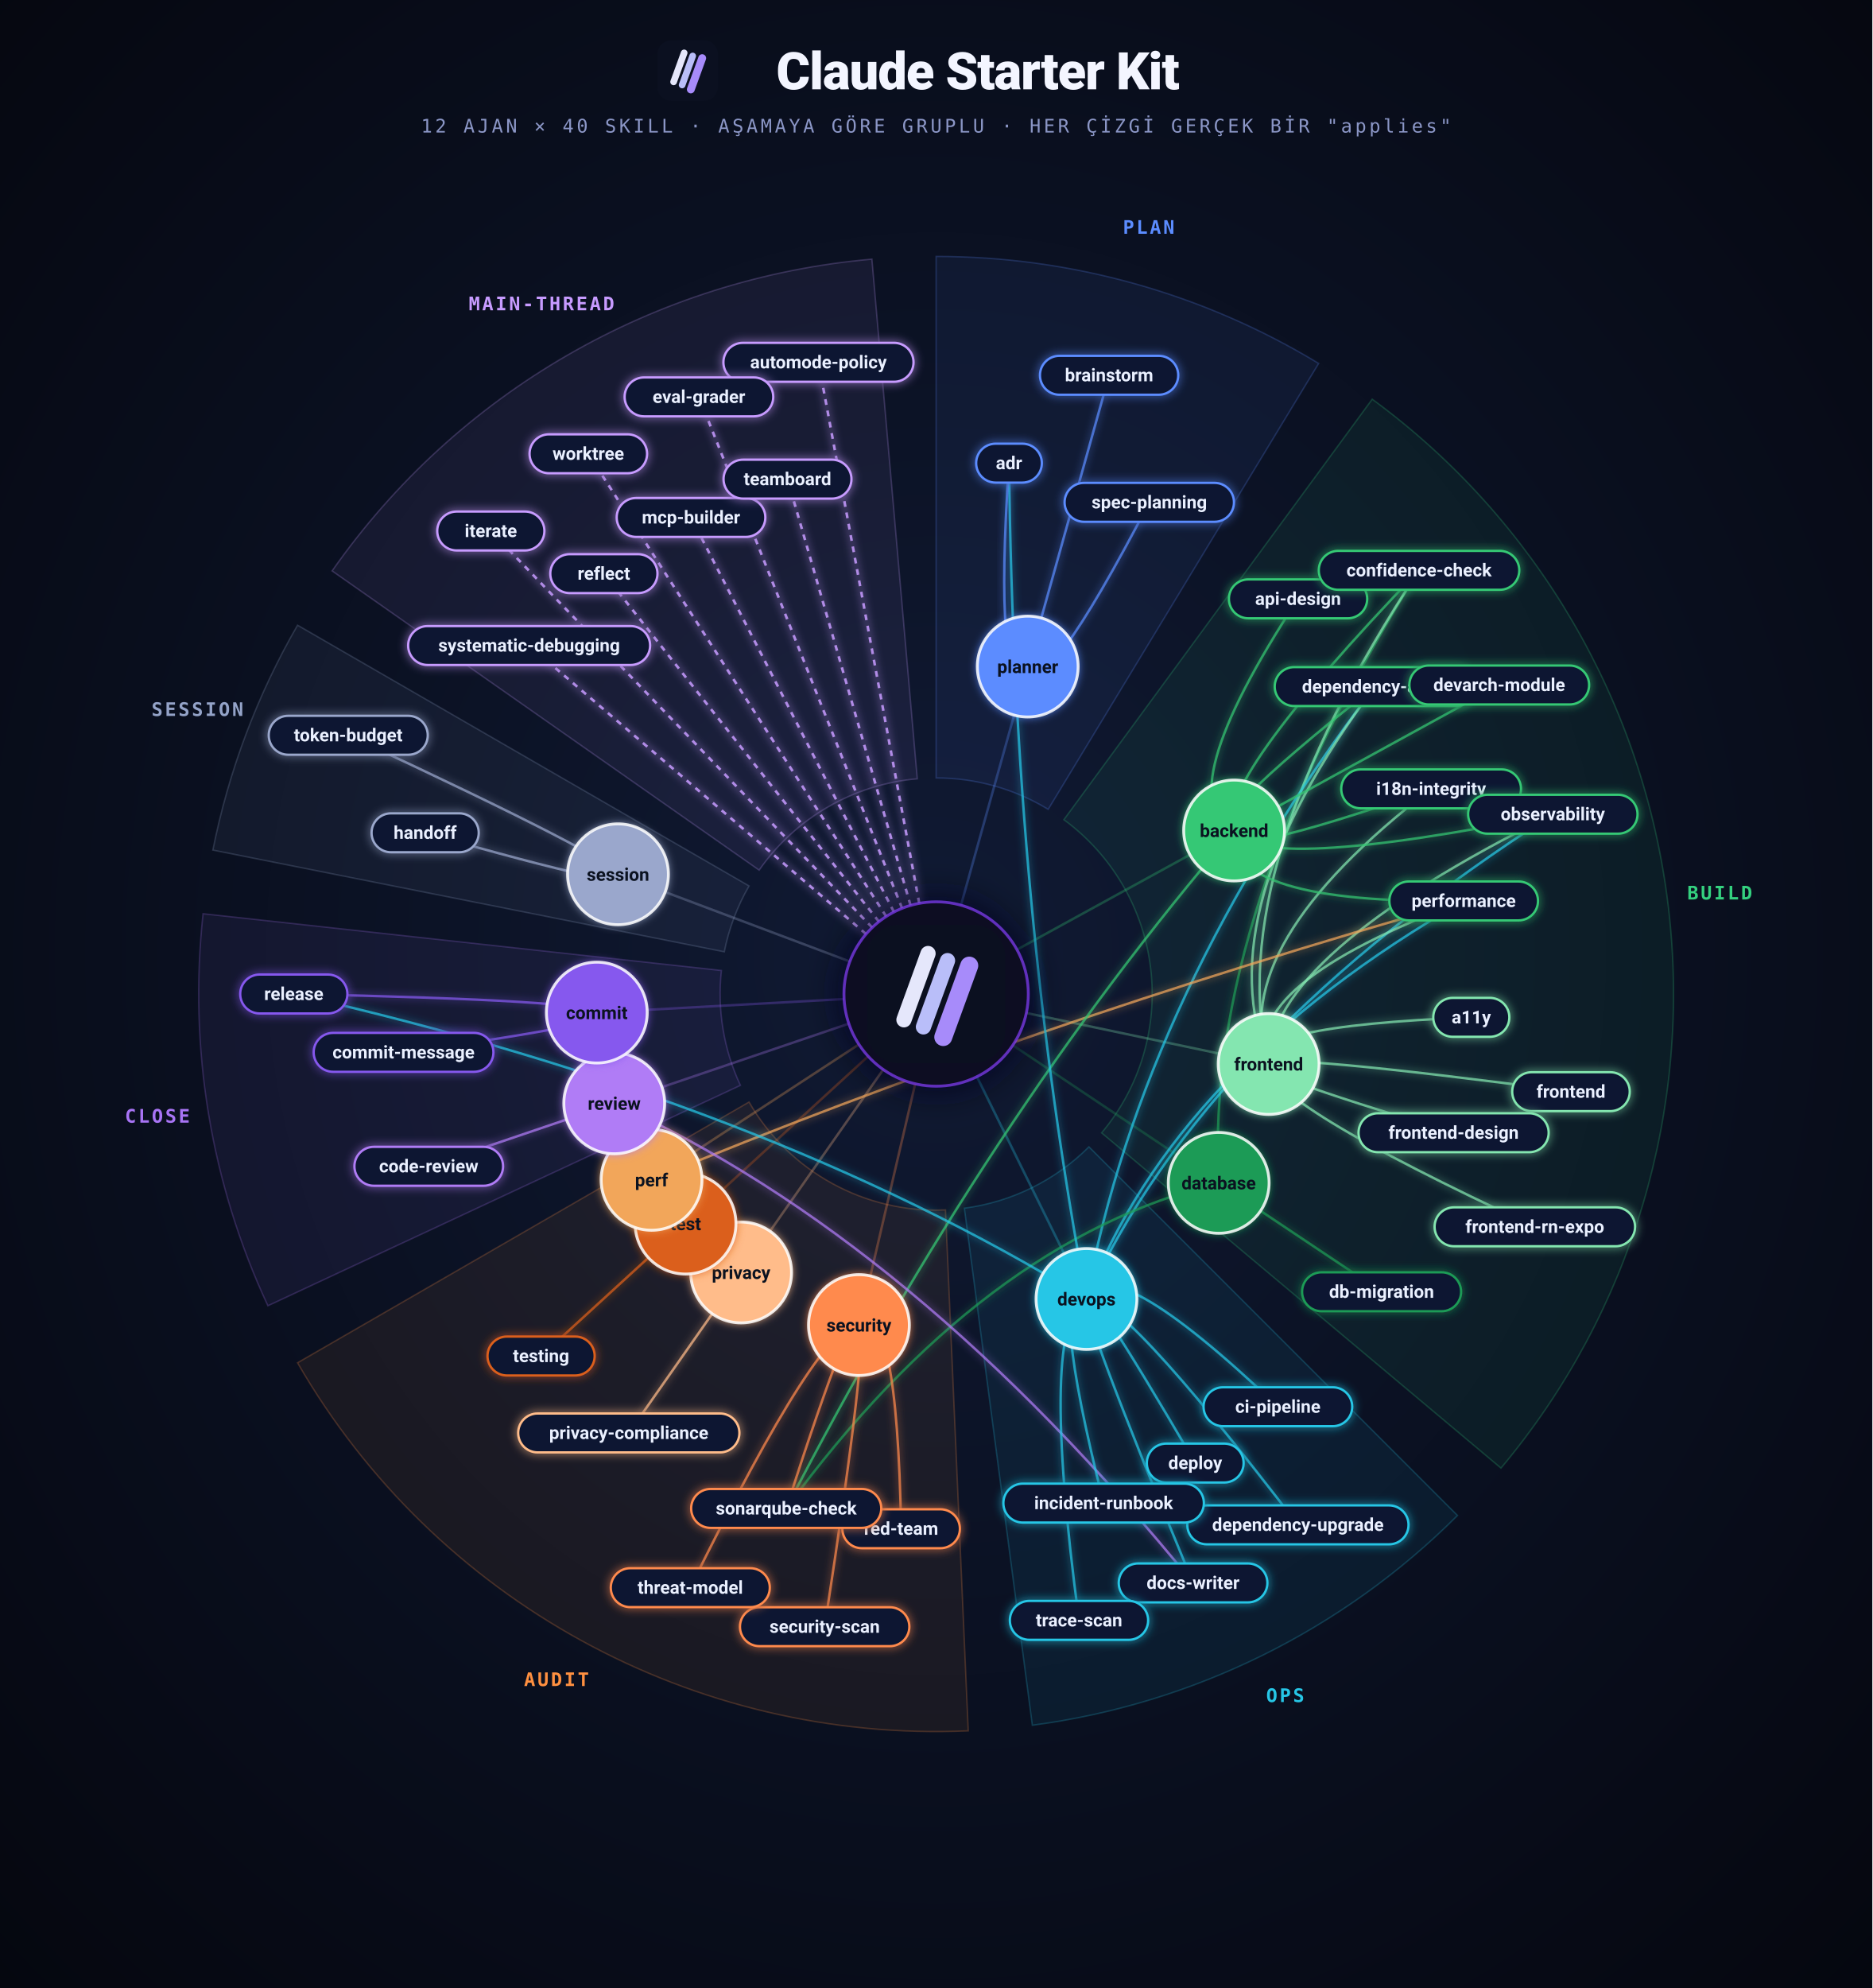
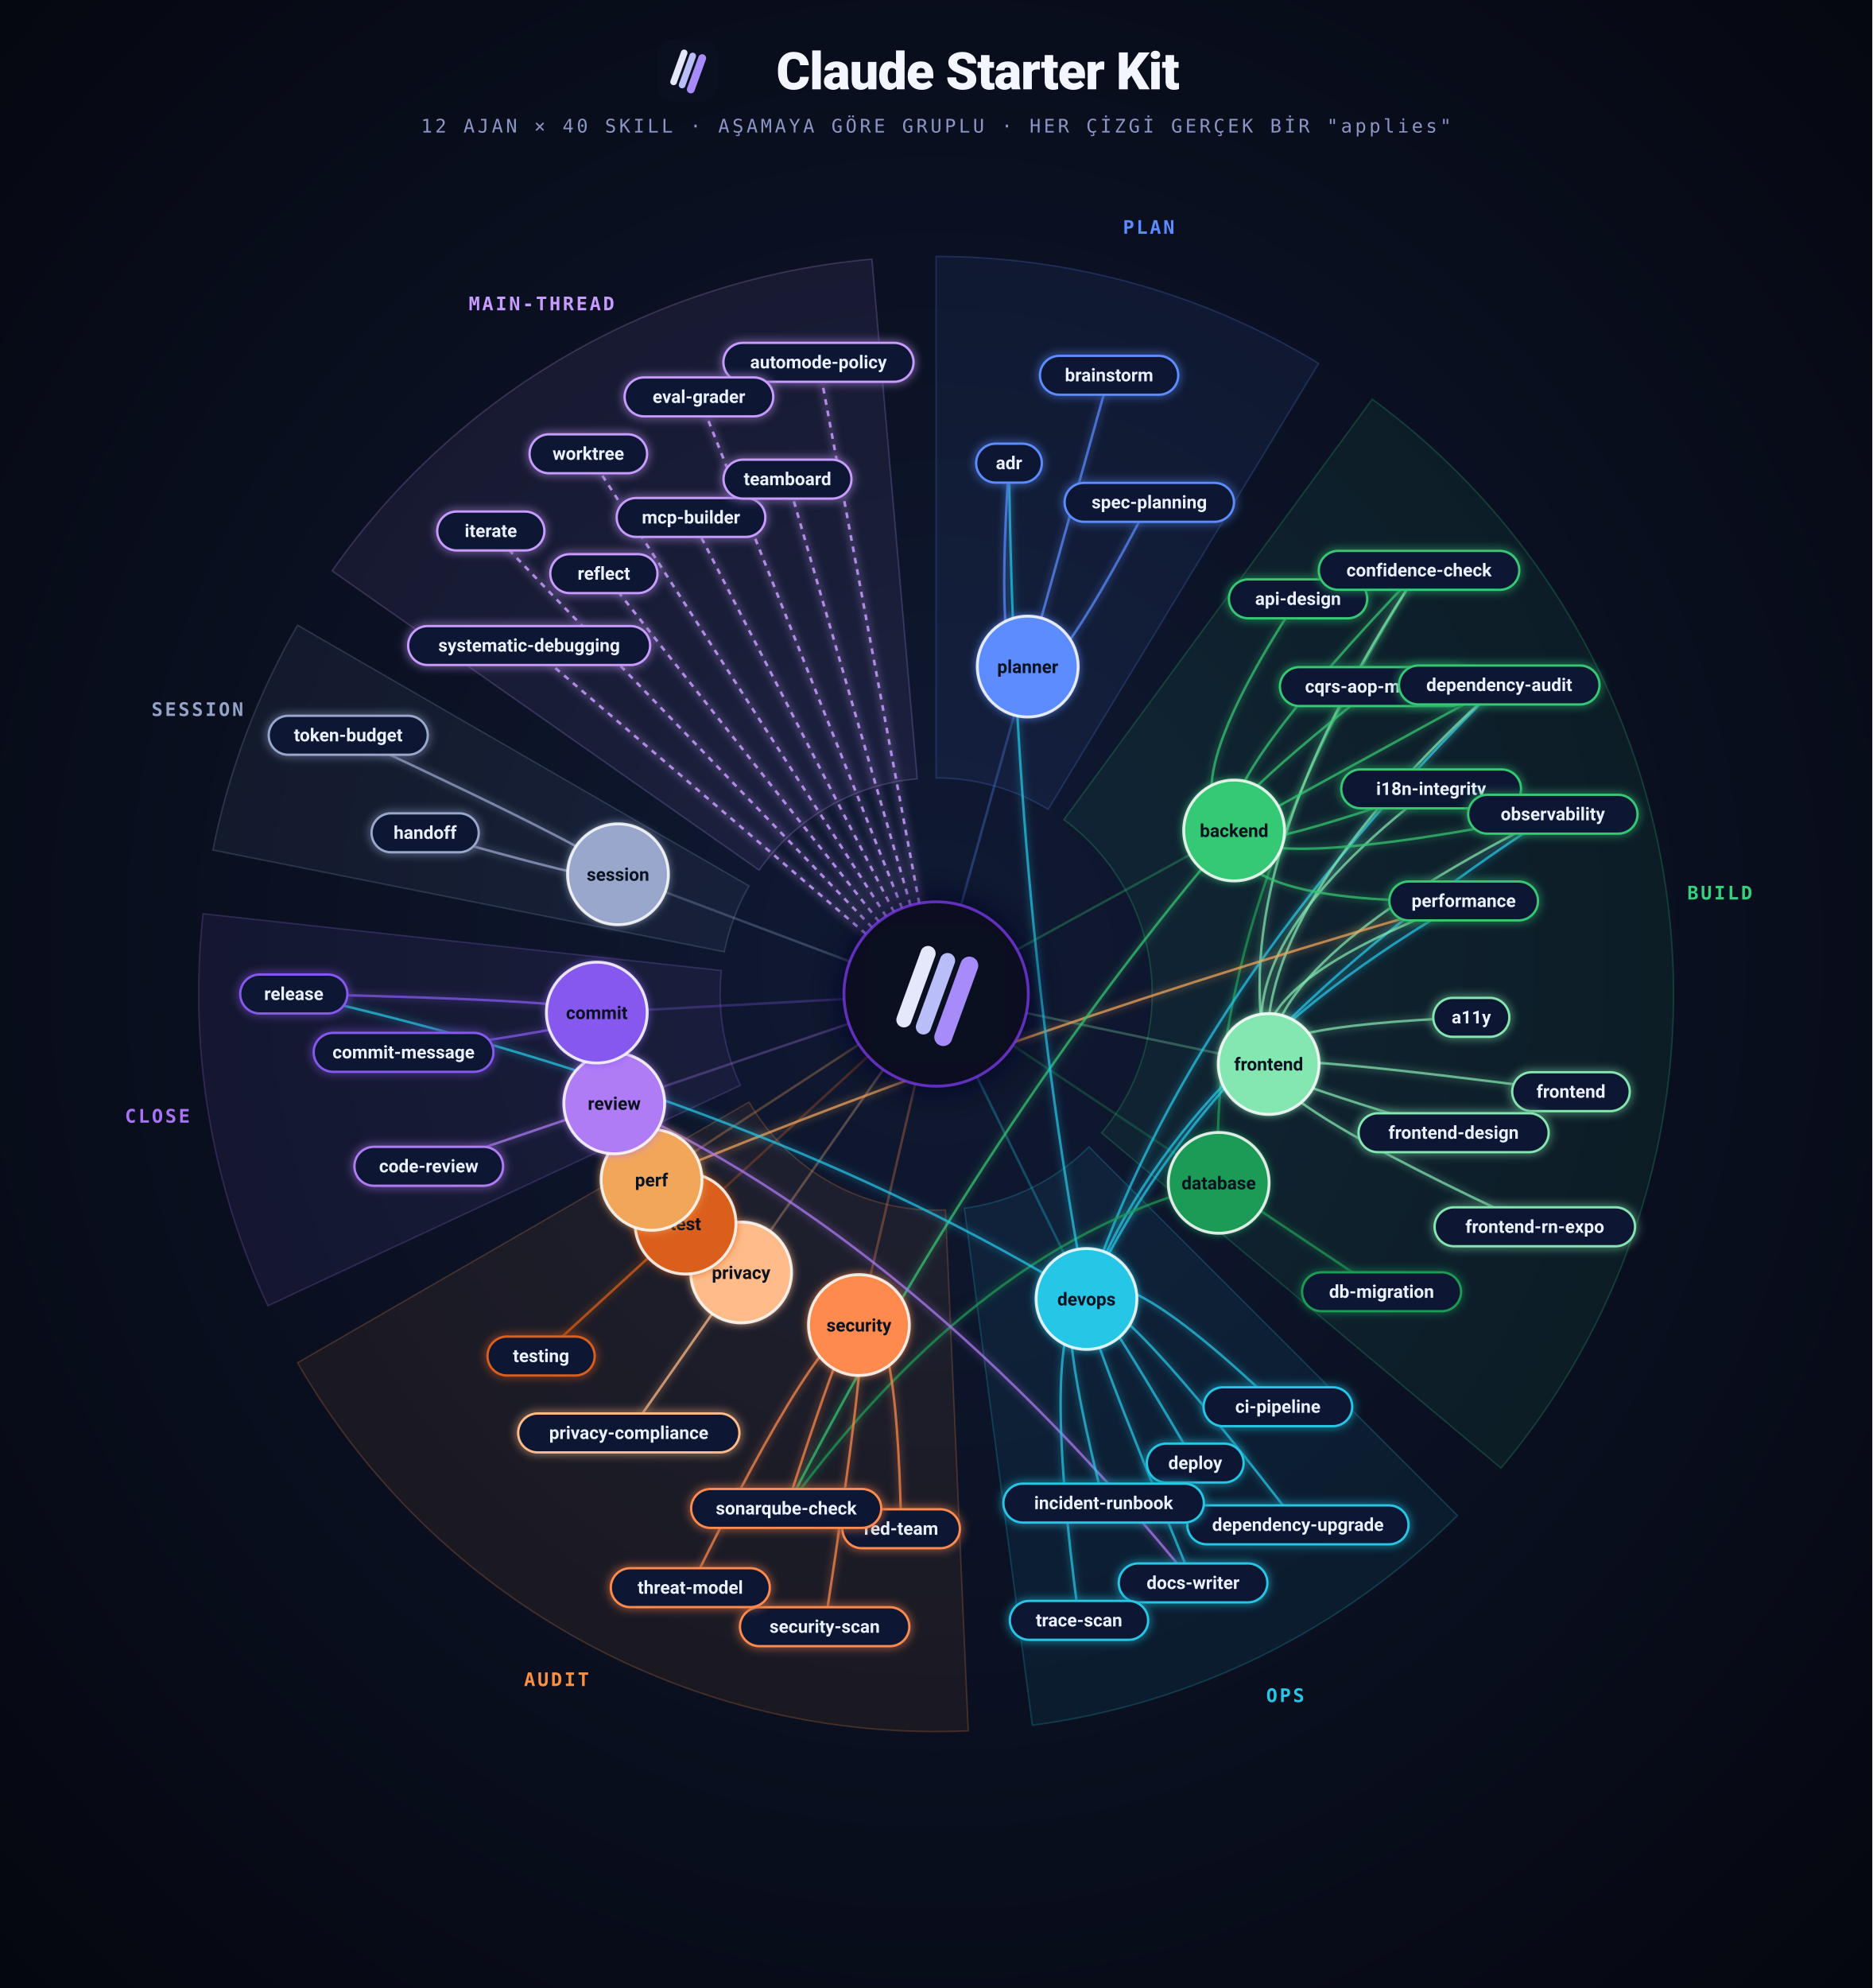
<svg xmlns="http://www.w3.org/2000/svg" viewBox="0 0 1300 1380" font-family="'Segoe UI',system-ui,-apple-system,Roboto,Helvetica,Arial,sans-serif" role="img" aria-label="Claude Starter Kit — agent/skill network">
  <defs>
    <radialGradient id="bg" cx="50%" cy="48%" r="72%">
      <stop offset="0" stop-color="#101a34" />
      <stop offset="1" stop-color="#05070f" />
    </radialGradient>
    <filter id="glow" x="-60%" y="-60%" width="220%" height="220%">
      <feGaussianBlur stdDeviation="3.2" result="b" />
      <feMerge>
        <feMergeNode in="b" />
        <feMergeNode in="SourceGraphic" />
      </feMerge>
    </filter>
    <filter id="eglow" x="-30%" y="-30%" width="160%" height="160%">
      <feGaussianBlur stdDeviation="2.4" />
    </filter>
    <filter id="corehalo" x="-90%" y="-90%" width="280%" height="280%">
      <feGaussianBlur stdDeviation="13" result="b" />
      <feMerge>
        <feMergeNode in="b" />
        <feMergeNode in="SourceGraphic" />
      </feMerge>
    </filter>
  </defs>
  <rect width="1300" height="1380" fill="url(#bg)" />
  <g transform="translate(456.5,28.0) scale(0.21)" aria-hidden="true">
    <rect width="200" height="200" rx="46" fill="#0B1020" />
    <g transform="rotate(20 100 100)">
      <rect x="58" y="38" width="22" height="124" rx="11" fill="#E5E7FB" />
      <rect x="88" y="38" width="22" height="124" rx="11" fill="#B9BEF9" />
      <rect x="118" y="32" width="26" height="136" rx="13" fill="#A78BFA" />
    </g>
  </g>
  <text x="679.0" y="62" text-anchor="middle" font-size="36" font-weight="800" fill="#f3f5ff" letter-spacing="-0.6">Claude Starter Kit</text>
  <text x="650" y="92" text-anchor="middle" font-size="13" fill="#8b96c6" font-family="ui-monospace,Menlo,monospace" letter-spacing="2">12 AJAN × 40 SKILL · AŞAMAYA GÖRE GRUPLU · HER ÇİZGİ GERÇEK BİR "applies"</text>
  <path d="M650.0,178.0 A512,512 0 0 1 915.6,252.3 L727.8,561.8 A150,150 0 0 0 650.0,540.0 Z" fill="#5b8cff" fill-opacity="0.07" stroke="#5b8cff" stroke-opacity="0.22" stroke-width="1" />
  <text x="797.6" y="162.3" text-anchor="middle" font-size="13" font-weight="800" fill="#5b8cff" font-family="ui-monospace,Menlo,monospace" letter-spacing="1.5">PLAN</text>
  <path d="M952.8,277.1 A512,512 0 0 1 1042.2,1019.1 L764.9,786.4 A150,150 0 0 0 738.7,569.0 Z" fill="#34d17f" fill-opacity="0.07" stroke="#34d17f" stroke-opacity="0.22" stroke-width="1" />
  <text x="1194.1" y="624.4" text-anchor="middle" font-size="13" font-weight="800" fill="#34d17f" font-family="ui-monospace,Menlo,monospace" letter-spacing="1.5">BUILD</text>
  <path d="M1012.0,1052.0 A512,512 0 0 1 716.8,1197.6 L669.6,838.7 A150,150 0 0 0 756.1,796.1 Z" fill="#26c6e6" fill-opacity="0.07" stroke="#26c6e6" stroke-opacity="0.22" stroke-width="1" />
  <text x="892.4" y="1181.5" text-anchor="middle" font-size="13" font-weight="800" fill="#26c6e6" font-family="ui-monospace,Menlo,monospace" letter-spacing="1.5">OPS</text>
  <path d="M672.3,1201.5 A512,512 0 0 1 206.6,946.0 L520.1,765.0 A150,150 0 0 0 656.5,839.9 Z" fill="#ff9040" fill-opacity="0.07" stroke="#ff9040" stroke-opacity="0.22" stroke-width="1" />
  <text x="386.4" y="1170.4" text-anchor="middle" font-size="13" font-weight="800" fill="#ff9040" font-family="ui-monospace,Menlo,monospace" letter-spacing="1.5">AUDIT</text>
  <path d="M186.0,906.4 A512,512 0 0 1 141.0,634.3 L500.9,673.7 A150,150 0 0 0 514.1,753.4 Z" fill="#a874f5" fill-opacity="0.07" stroke="#a874f5" stroke-opacity="0.22" stroke-width="1" />
  <text x="109.3" y="779.3" text-anchor="middle" font-size="13" font-weight="800" fill="#a874f5" font-family="ui-monospace,Menlo,monospace" letter-spacing="1.5">CLOSE</text>
  <path d="M147.8,590.1 A512,512 0 0 1 206.6,434.0 L520.1,615.0 A150,150 0 0 0 502.9,660.7 Z" fill="#94a3c8" fill-opacity="0.07" stroke="#94a3c8" stroke-opacity="0.22" stroke-width="1" />
  <text x="137.1" y="497.0" text-anchor="middle" font-size="13" font-weight="800" fill="#94a3c8" font-family="ui-monospace,Menlo,monospace" letter-spacing="1.5">SESSION</text>
  <path d="M230.6,396.3 A512,512 0 0 1 605.4,179.9 L636.9,540.6 A150,150 0 0 0 527.1,604.0 Z" fill="#c79bff" fill-opacity="0.07" stroke="#c79bff" stroke-opacity="0.22" stroke-width="1" />
  <text x="376.0" y="215.4" text-anchor="middle" font-size="13" font-weight="800" fill="#c79bff" font-family="ui-monospace,Menlo,monospace" letter-spacing="1.5">MAIN-THREAD</text>
  <line x1="650" y1="690" x2="713.6" y2="462.7" stroke="#5b8cff" stroke-opacity="0.30" stroke-width="1.7" />
  <line x1="650" y1="690" x2="856.9" y2="576.5" stroke="#35c874" stroke-opacity="0.30" stroke-width="1.7" />
  <line x1="650" y1="690" x2="880.9" y2="738.6" stroke="#84e6b0" stroke-opacity="0.30" stroke-width="1.7" />
  <line x1="650" y1="690" x2="846.2" y2="821.1" stroke="#1e9b57" stroke-opacity="0.30" stroke-width="1.7" />
  <line x1="650" y1="690" x2="754.4" y2="901.7" stroke="#26c6e6" stroke-opacity="0.30" stroke-width="1.7" />
  <line x1="650" y1="690" x2="596.4" y2="919.8" stroke="#ff8a4d" stroke-opacity="0.30" stroke-width="1.7" />
  <line x1="650" y1="690" x2="514.6" y2="883.3" stroke="#ffbc8a" stroke-opacity="0.30" stroke-width="1.7" />
  <line x1="650" y1="690" x2="476.0" y2="849.4" stroke="#db5f1c" stroke-opacity="0.30" stroke-width="1.7" />
  <line x1="650" y1="690" x2="452.4" y2="819.0" stroke="#f2a65a" stroke-opacity="0.30" stroke-width="1.7" />
  <line x1="650" y1="690" x2="426.5" y2="765.9" stroke="#b07cf6" stroke-opacity="0.30" stroke-width="1.7" />
  <line x1="650" y1="690" x2="414.4" y2="702.9" stroke="#8659ee" stroke-opacity="0.30" stroke-width="1.7" />
  <line x1="650" y1="690" x2="429.1" y2="606.9" stroke="#9aa7cc" stroke-opacity="0.30" stroke-width="1.7" />
  <path d="M856.9,576.5 Q810.4,554.3 901.3,415.7" fill="none" stroke="#35c874" stroke-opacity="0.20" stroke-width="5" filter="url(#eglow)" />
  <path d="M856.9,576.5 Q810.4,554.3 901.3,415.7" fill="none" stroke="#35c874" stroke-opacity="0.72" stroke-width="1.7" />
  <path d="M856.9,576.5 Q839.8,547.3 985.3,395.9" fill="none" stroke="#35c874" stroke-opacity="0.20" stroke-width="5" filter="url(#eglow)" />
  <path d="M856.9,576.5 Q839.8,547.3 985.3,395.9" fill="none" stroke="#35c874" stroke-opacity="0.72" stroke-width="1.7" />
  <path d="M846.2,821.1 Q836.0,633.0 985.3,395.9" fill="none" stroke="#1e9b57" stroke-opacity="0.20" stroke-width="5" filter="url(#eglow)" />
  <path d="M846.2,821.1 Q836.0,633.0 985.3,395.9" fill="none" stroke="#1e9b57" stroke-opacity="0.72" stroke-width="1.7" />
  <path d="M880.9,738.6 Q848.2,604.1 985.3,395.9" fill="none" stroke="#84e6b0" stroke-opacity="0.20" stroke-width="5" filter="url(#eglow)" />
  <path d="M880.9,738.6 Q848.2,604.1 985.3,395.9" fill="none" stroke="#84e6b0" stroke-opacity="0.72" stroke-width="1.7" />
+   <path d="M856.9,576.5 Q859.3,575.2 1041.0,475.5" fill="none" stroke="#35c874" stroke-opacity="0.20" stroke-width="5" filter="url(#eglow)" />
+   <path d="M856.9,576.5 Q859.3,575.2 1041.0,475.5" fill="none" stroke="#35c874" stroke-opacity="0.72" stroke-width="1.7" />
+   <path d="M754.4,901.7 Q823.4,689.0 1041.0,475.5" fill="none" stroke="#26c6e6" stroke-opacity="0.20" stroke-width="5" filter="url(#eglow)" />
+   <path d="M754.4,901.7 Q823.4,689.0 1041.0,475.5" fill="none" stroke="#26c6e6" stroke-opacity="0.72" stroke-width="1.7" />
+   <path d="M880.9,738.6 Q867.7,631.9 1041.0,475.5" fill="none" stroke="#84e6b0" stroke-opacity="0.20" stroke-width="5" filter="url(#eglow)" />
+   <path d="M880.9,738.6 Q867.7,631.9 1041.0,475.5" fill="none" stroke="#84e6b0" stroke-opacity="0.72" stroke-width="1.7" />
  <path d="M856.9,576.5 Q829.1,575.6 954.7,476.6" fill="none" stroke="#35c874" stroke-opacity="0.20" stroke-width="5" filter="url(#eglow)" />
  <path d="M856.9,576.5 Q829.1,575.6 954.7,476.6" fill="none" stroke="#35c874" stroke-opacity="0.72" stroke-width="1.7" />
-   <path d="M754.4,901.7 Q793.2,689.4 954.7,476.6" fill="none" stroke="#26c6e6" stroke-opacity="0.20" stroke-width="5" filter="url(#eglow)" />
-   <path d="M754.4,901.7 Q793.2,689.4 954.7,476.6" fill="none" stroke="#26c6e6" stroke-opacity="0.72" stroke-width="1.7" />
-   <path d="M880.9,738.6 Q837.5,632.3 954.7,476.6" fill="none" stroke="#84e6b0" stroke-opacity="0.20" stroke-width="5" filter="url(#eglow)" />
-   <path d="M880.9,738.6 Q837.5,632.3 954.7,476.6" fill="none" stroke="#84e6b0" stroke-opacity="0.72" stroke-width="1.7" />
-   <path d="M856.9,576.5 Q859.3,575.2 1041.0,475.5" fill="none" stroke="#35c874" stroke-opacity="0.20" stroke-width="5" filter="url(#eglow)" />
-   <path d="M856.9,576.5 Q859.3,575.2 1041.0,475.5" fill="none" stroke="#35c874" stroke-opacity="0.72" stroke-width="1.7" />
  <path d="M856.9,576.5 Q842.7,600.4 993.7,547.6" fill="none" stroke="#35c874" stroke-opacity="0.20" stroke-width="5" filter="url(#eglow)" />
  <path d="M856.9,576.5 Q842.7,600.4 993.7,547.6" fill="none" stroke="#35c874" stroke-opacity="0.72" stroke-width="1.7" />
  <path d="M880.9,738.6 Q851.1,657.2 993.7,547.6" fill="none" stroke="#84e6b0" stroke-opacity="0.20" stroke-width="5" filter="url(#eglow)" />
  <path d="M880.9,738.6 Q851.1,657.2 993.7,547.6" fill="none" stroke="#84e6b0" stroke-opacity="0.72" stroke-width="1.7" />
  <path d="M856.9,576.5 Q872.3,606.6 1078.2,565.2" fill="none" stroke="#35c874" stroke-opacity="0.20" stroke-width="5" filter="url(#eglow)" />
  <path d="M856.9,576.5 Q872.3,606.6 1078.2,565.2" fill="none" stroke="#35c874" stroke-opacity="0.72" stroke-width="1.7" />
  <path d="M754.4,901.7 Q836.4,720.4 1078.2,565.2" fill="none" stroke="#26c6e6" stroke-opacity="0.20" stroke-width="5" filter="url(#eglow)" />
  <path d="M754.4,901.7 Q836.4,720.4 1078.2,565.2" fill="none" stroke="#26c6e6" stroke-opacity="0.72" stroke-width="1.7" />
  <path d="M880.9,738.6 Q880.7,663.3 1078.2,565.2" fill="none" stroke="#84e6b0" stroke-opacity="0.20" stroke-width="5" filter="url(#eglow)" />
  <path d="M880.9,738.6 Q880.7,663.3 1078.2,565.2" fill="none" stroke="#84e6b0" stroke-opacity="0.72" stroke-width="1.7" />
  <path d="M856.9,576.5 Q850.6,627.7 1016.3,625.4" fill="none" stroke="#35c874" stroke-opacity="0.20" stroke-width="5" filter="url(#eglow)" />
  <path d="M856.9,576.5 Q850.6,627.7 1016.3,625.4" fill="none" stroke="#35c874" stroke-opacity="0.72" stroke-width="1.7" />
  <path d="M754.4,901.7 Q814.8,741.5 1016.3,625.4" fill="none" stroke="#26c6e6" stroke-opacity="0.20" stroke-width="5" filter="url(#eglow)" />
  <path d="M754.4,901.7 Q814.8,741.5 1016.3,625.4" fill="none" stroke="#26c6e6" stroke-opacity="0.72" stroke-width="1.7" />
  <path d="M880.9,738.6 Q859.1,684.4 1016.3,625.4" fill="none" stroke="#84e6b0" stroke-opacity="0.20" stroke-width="5" filter="url(#eglow)" />
  <path d="M880.9,738.6 Q859.1,684.4 1016.3,625.4" fill="none" stroke="#84e6b0" stroke-opacity="0.72" stroke-width="1.7" />
  <path d="M452.4,819.0 Q709.0,712.5 1016.3,625.4" fill="none" stroke="#f2a65a" stroke-opacity="0.20" stroke-width="5" filter="url(#eglow)" />
  <path d="M452.4,819.0 Q709.0,712.5 1016.3,625.4" fill="none" stroke="#f2a65a" stroke-opacity="0.72" stroke-width="1.7" />
  <path d="M856.9,576.5 Q686.0,775.3 545.9,1047.1" fill="none" stroke="#35c874" stroke-opacity="0.20" stroke-width="5" filter="url(#eglow)" />
  <path d="M856.9,576.5 Q686.0,775.3 545.9,1047.1" fill="none" stroke="#35c874" stroke-opacity="0.72" stroke-width="1.7" />
  <path d="M846.2,821.1 Q682.2,860.9 545.9,1047.1" fill="none" stroke="#1e9b57" stroke-opacity="0.20" stroke-width="5" filter="url(#eglow)" />
  <path d="M846.2,821.1 Q682.2,860.9 545.9,1047.1" fill="none" stroke="#1e9b57" stroke-opacity="0.72" stroke-width="1.7" />
  <path d="M596.4,919.8 Q594.8,895.4 545.9,1047.1" fill="none" stroke="#ff8a4d" stroke-opacity="0.20" stroke-width="5" filter="url(#eglow)" />
  <path d="M596.4,919.8 Q594.8,895.4 545.9,1047.1" fill="none" stroke="#ff8a4d" stroke-opacity="0.72" stroke-width="1.7" />
  <path d="M414.4,702.9 Q438.1,708.7 280.2,730.5" fill="none" stroke="#8659ee" stroke-opacity="0.20" stroke-width="5" filter="url(#eglow)" />
  <path d="M414.4,702.9 Q438.1,708.7 280.2,730.5" fill="none" stroke="#8659ee" stroke-opacity="0.72" stroke-width="1.7" />
  <path d="M414.4,702.9 Q411.4,694.5 204.0,690.0" fill="none" stroke="#8659ee" stroke-opacity="0.20" stroke-width="5" filter="url(#eglow)" />
  <path d="M414.4,702.9 Q411.4,694.5 204.0,690.0" fill="none" stroke="#8659ee" stroke-opacity="0.72" stroke-width="1.7" />
  <path d="M754.4,901.7 Q530.4,764.1 204.0,690.0" fill="none" stroke="#26c6e6" stroke-opacity="0.20" stroke-width="5" filter="url(#eglow)" />
  <path d="M754.4,901.7 Q530.4,764.1 204.0,690.0" fill="none" stroke="#26c6e6" stroke-opacity="0.72" stroke-width="1.7" />
  <path d="M846.2,821.1 Q826.9,808.2 959.3,896.7" fill="none" stroke="#1e9b57" stroke-opacity="0.20" stroke-width="5" filter="url(#eglow)" />
  <path d="M846.2,821.1 Q826.9,808.2 959.3,896.7" fill="none" stroke="#1e9b57" stroke-opacity="0.72" stroke-width="1.7" />
  <path d="M754.4,901.7 Q704.2,635.1 700.6,321.5" fill="none" stroke="#26c6e6" stroke-opacity="0.20" stroke-width="5" filter="url(#eglow)" />
  <path d="M754.4,901.7 Q704.2,635.1 700.6,321.5" fill="none" stroke="#26c6e6" stroke-opacity="0.72" stroke-width="1.7" />
  <path d="M713.6,462.7 Q689.9,481.5 700.6,321.5" fill="none" stroke="#5b8cff" stroke-opacity="0.20" stroke-width="5" filter="url(#eglow)" />
  <path d="M713.6,462.7 Q689.9,481.5 700.6,321.5" fill="none" stroke="#5b8cff" stroke-opacity="0.72" stroke-width="1.7" />
  <path d="M754.4,901.7 Q769.6,864.3 887.3,976.5" fill="none" stroke="#26c6e6" stroke-opacity="0.20" stroke-width="5" filter="url(#eglow)" />
  <path d="M754.4,901.7 Q769.6,864.3 887.3,976.5" fill="none" stroke="#26c6e6" stroke-opacity="0.72" stroke-width="1.7" />
  <path d="M754.4,901.7 Q774.5,893.1 901.2,1058.5" fill="none" stroke="#26c6e6" stroke-opacity="0.20" stroke-width="5" filter="url(#eglow)" />
  <path d="M754.4,901.7 Q774.5,893.1 901.2,1058.5" fill="none" stroke="#26c6e6" stroke-opacity="0.72" stroke-width="1.7" />
  <path d="M754.4,901.7 Q749.0,907.2 828.4,1098.8" fill="none" stroke="#26c6e6" stroke-opacity="0.20" stroke-width="5" filter="url(#eglow)" />
  <path d="M754.4,901.7 Q749.0,907.2 828.4,1098.8" fill="none" stroke="#26c6e6" stroke-opacity="0.72" stroke-width="1.7" />
  <path d="M426.5,765.9 Q634.2,859.6 828.4,1098.8" fill="none" stroke="#b07cf6" stroke-opacity="0.20" stroke-width="5" filter="url(#eglow)" />
  <path d="M426.5,765.9 Q634.2,859.6 828.4,1098.8" fill="none" stroke="#b07cf6" stroke-opacity="0.72" stroke-width="1.7" />
  <path d="M754.4,901.7 Q727.2,887.8 766.3,1043.4" fill="none" stroke="#26c6e6" stroke-opacity="0.20" stroke-width="5" filter="url(#eglow)" />
  <path d="M754.4,901.7 Q727.2,887.8 766.3,1043.4" fill="none" stroke="#26c6e6" stroke-opacity="0.72" stroke-width="1.7" />
  <path d="M754.4,901.7 Q721.3,916.3 749.2,1124.8" fill="none" stroke="#26c6e6" stroke-opacity="0.20" stroke-width="5" filter="url(#eglow)" />
  <path d="M754.4,901.7 Q721.3,916.3 749.2,1124.8" fill="none" stroke="#26c6e6" stroke-opacity="0.72" stroke-width="1.7" />
  <path d="M754.4,901.7 Q749.5,878.0 829.9,1015.6" fill="none" stroke="#26c6e6" stroke-opacity="0.20" stroke-width="5" filter="url(#eglow)" />
  <path d="M754.4,901.7 Q749.5,878.0 829.9,1015.6" fill="none" stroke="#26c6e6" stroke-opacity="0.72" stroke-width="1.7" />
  <path d="M880.9,738.6 Q860.9,712.7 1021.6,706.2" fill="none" stroke="#84e6b0" stroke-opacity="0.20" stroke-width="5" filter="url(#eglow)" />
  <path d="M880.9,738.6 Q860.9,712.7 1021.6,706.2" fill="none" stroke="#84e6b0" stroke-opacity="0.72" stroke-width="1.7" />
  <path d="M880.9,738.6 Q885.1,730.7 1090.8,757.8" fill="none" stroke="#84e6b0" stroke-opacity="0.20" stroke-width="5" filter="url(#eglow)" />
  <path d="M880.9,738.6 Q885.1,730.7 1090.8,757.8" fill="none" stroke="#84e6b0" stroke-opacity="0.72" stroke-width="1.7" />
  <path d="M880.9,738.6 Q856.6,740.7 1009.3,786.3" fill="none" stroke="#84e6b0" stroke-opacity="0.20" stroke-width="5" filter="url(#eglow)" />
  <path d="M880.9,738.6 Q856.6,740.7 1009.3,786.3" fill="none" stroke="#84e6b0" stroke-opacity="0.72" stroke-width="1.7" />
  <path d="M880.9,738.6 Q876.3,763.6 1065.7,851.6" fill="none" stroke="#84e6b0" stroke-opacity="0.20" stroke-width="5" filter="url(#eglow)" />
  <path d="M880.9,738.6 Q876.3,763.6 1065.7,851.6" fill="none" stroke="#84e6b0" stroke-opacity="0.72" stroke-width="1.7" />
  <path d="M713.6,462.7 Q714.3,460.1 770.1,260.5" fill="none" stroke="#5b8cff" stroke-opacity="0.20" stroke-width="5" filter="url(#eglow)" />
  <path d="M713.6,462.7 Q714.3,460.1 770.1,260.5" fill="none" stroke="#5b8cff" stroke-opacity="0.72" stroke-width="1.7" />
  <path d="M713.6,462.7 Q724.0,491.0 798.0,348.7" fill="none" stroke="#5b8cff" stroke-opacity="0.20" stroke-width="5" filter="url(#eglow)" />
  <path d="M713.6,462.7 Q724.0,491.0 798.0,348.7" fill="none" stroke="#5b8cff" stroke-opacity="0.72" stroke-width="1.7" />
  <path d="M514.6,883.3 Q527.9,864.3 436.6,994.7" fill="none" stroke="#ffbc8a" stroke-opacity="0.20" stroke-width="5" filter="url(#eglow)" />
  <path d="M514.6,883.3 Q527.9,864.3 436.6,994.7" fill="none" stroke="#ffbc8a" stroke-opacity="0.72" stroke-width="1.7" />
  <path d="M426.5,765.9 Q448.5,758.4 297.7,809.6" fill="none" stroke="#b07cf6" stroke-opacity="0.20" stroke-width="5" filter="url(#eglow)" />
  <path d="M426.5,765.9 Q448.5,758.4 297.7,809.6" fill="none" stroke="#b07cf6" stroke-opacity="0.72" stroke-width="1.7" />
  <path d="M596.4,919.8 Q622.7,900.4 625.7,1061.2" fill="none" stroke="#ff8a4d" stroke-opacity="0.20" stroke-width="5" filter="url(#eglow)" />
  <path d="M596.4,919.8 Q622.7,900.4 625.7,1061.2" fill="none" stroke="#ff8a4d" stroke-opacity="0.72" stroke-width="1.7" />
  <path d="M596.4,919.8 Q604.1,924.2 572.6,1129.2" fill="none" stroke="#ff8a4d" stroke-opacity="0.20" stroke-width="5" filter="url(#eglow)" />
  <path d="M596.4,919.8 Q604.1,924.2 572.6,1129.2" fill="none" stroke="#ff8a4d" stroke-opacity="0.72" stroke-width="1.7" />
  <path d="M596.4,919.8 Q571.5,914.7 479.3,1102.1" fill="none" stroke="#ff8a4d" stroke-opacity="0.20" stroke-width="5" filter="url(#eglow)" />
  <path d="M596.4,919.8 Q571.5,914.7 479.3,1102.1" fill="none" stroke="#ff8a4d" stroke-opacity="0.72" stroke-width="1.7" />
  <path d="M429.1,606.9 Q448.5,621.8 295.2,578.1" fill="none" stroke="#9aa7cc" stroke-opacity="0.20" stroke-width="5" filter="url(#eglow)" />
  <path d="M429.1,606.9 Q448.5,621.8 295.2,578.1" fill="none" stroke="#9aa7cc" stroke-opacity="0.72" stroke-width="1.7" />
  <path d="M429.1,606.9 Q429.8,598.0 241.8,510.4" fill="none" stroke="#9aa7cc" stroke-opacity="0.20" stroke-width="5" filter="url(#eglow)" />
  <path d="M429.1,606.9 Q429.8,598.0 241.8,510.4" fill="none" stroke="#9aa7cc" stroke-opacity="0.72" stroke-width="1.7" />
  <path d="M476.0,849.4 Q493.1,833.8 375.7,941.3" fill="none" stroke="#db5f1c" stroke-opacity="0.20" stroke-width="5" filter="url(#eglow)" />
  <path d="M476.0,849.4 Q493.1,833.8 375.7,941.3" fill="none" stroke="#db5f1c" stroke-opacity="0.72" stroke-width="1.7" />
  <path d="M650.0,690.0 Q551.1,605.3 367.4,448.1" fill="none" stroke="#c79bff" stroke-opacity="0.22" stroke-width="5" filter="url(#eglow)" />
  <path d="M650.0,690.0 Q551.1,605.3 367.4,448.1" fill="none" stroke="#c79bff" stroke-opacity="0.85" stroke-width="1.8" stroke-dasharray="4 4" />
  <path d="M650.0,690.0 Q541.8,577.5 340.8,368.6" fill="none" stroke="#c79bff" stroke-opacity="0.22" stroke-width="5" filter="url(#eglow)" />
  <path d="M650.0,690.0 Q541.8,577.5 340.8,368.6" fill="none" stroke="#c79bff" stroke-opacity="0.85" stroke-width="1.8" stroke-dasharray="4 4" />
  <path d="M650.0,690.0 Q569.2,587.9 419.3,398.2" fill="none" stroke="#c79bff" stroke-opacity="0.22" stroke-width="5" filter="url(#eglow)" />
  <path d="M650.0,690.0 Q569.2,587.9 419.3,398.2" fill="none" stroke="#c79bff" stroke-opacity="0.85" stroke-width="1.8" stroke-dasharray="4 4" />
  <path d="M650.0,690.0 Q565.5,558.8 408.5,315.0" fill="none" stroke="#c79bff" stroke-opacity="0.22" stroke-width="5" filter="url(#eglow)" />
  <path d="M650.0,690.0 Q565.5,558.8 408.5,315.0" fill="none" stroke="#c79bff" stroke-opacity="0.85" stroke-width="1.8" stroke-dasharray="4 4" />
  <path d="M650.0,690.0 Q590.4,574.2 479.8,359.2" fill="none" stroke="#c79bff" stroke-opacity="0.22" stroke-width="5" filter="url(#eglow)" />
  <path d="M650.0,690.0 Q590.4,574.2 479.8,359.2" fill="none" stroke="#c79bff" stroke-opacity="0.85" stroke-width="1.8" stroke-dasharray="4 4" />
  <path d="M650.0,690.0 Q592.4,544.9 485.3,275.5" fill="none" stroke="#c79bff" stroke-opacity="0.22" stroke-width="5" filter="url(#eglow)" />
  <path d="M650.0,690.0 Q592.4,544.9 485.3,275.5" fill="none" stroke="#c79bff" stroke-opacity="0.85" stroke-width="1.8" stroke-dasharray="4 4" />
  <path d="M650.0,690.0 Q613.9,564.9 546.8,332.6" fill="none" stroke="#c79bff" stroke-opacity="0.22" stroke-width="5" filter="url(#eglow)" />
  <path d="M650.0,690.0 Q613.9,564.9 546.8,332.6" fill="none" stroke="#c79bff" stroke-opacity="0.85" stroke-width="1.8" stroke-dasharray="4 4" />
  <path d="M650.0,690.0 Q621.4,536.5 568.3,251.5" fill="none" stroke="#c79bff" stroke-opacity="0.22" stroke-width="5" filter="url(#eglow)" />
  <path d="M650.0,690.0 Q621.4,536.5 568.3,251.5" fill="none" stroke="#c79bff" stroke-opacity="0.85" stroke-width="1.8" stroke-dasharray="4 4" />
  <rect x="995.2" y="692.7" width="52.8" height="27" rx="13.5" fill="#0f1830" stroke="#84e6b0" stroke-width="1.6" filter="url(#glow)" />
  <text x="1021.6" y="710.4" text-anchor="middle" font-size="12.5" font-weight="600" fill="#eaf0ff">a11y</text>
  <rect x="677.8" y="308.0" width="45.6" height="27" rx="13.5" fill="#0f1830" stroke="#5b8cff" stroke-width="1.6" filter="url(#glow)" />
  <text x="700.6" y="325.7" text-anchor="middle" font-size="12.5" font-weight="600" fill="#eaf0ff">adr</text>
  <rect x="853.3" y="402.2" width="96.0" height="27" rx="13.5" fill="#0f1830" stroke="#35c874" stroke-width="1.6" filter="url(#glow)" />
  <text x="901.3" y="419.9" text-anchor="middle" font-size="12.5" font-weight="600" fill="#eaf0ff">api-design</text>
  <rect x="502.3" y="238.0" width="132.0" height="27" rx="13.5" fill="#0f1830" stroke="#c79bff" stroke-width="1.6" filter="url(#glow)" />
  <text x="568.3" y="255.7" text-anchor="middle" font-size="12.5" font-weight="600" fill="#eaf0ff">automode-policy</text>
  <rect x="722.1" y="247.0" width="96.0" height="27" rx="13.5" fill="#0f1830" stroke="#5b8cff" stroke-width="1.6" filter="url(#glow)" />
  <text x="770.1" y="264.7" text-anchor="middle" font-size="12.5" font-weight="600" fill="#eaf0ff">brainstorm</text>
  <rect x="835.7" y="963.0" width="103.2" height="27" rx="13.5" fill="#0f1830" stroke="#26c6e6" stroke-width="1.6" filter="url(#glow)" />
  <text x="887.3" y="980.7" text-anchor="middle" font-size="12.5" font-weight="600" fill="#eaf0ff">ci-pipeline</text>
  <rect x="246.1" y="796.1" width="103.2" height="27" rx="13.5" fill="#0f1830" stroke="#b07cf6" stroke-width="1.6" filter="url(#glow)" />
  <text x="297.7" y="813.8" text-anchor="middle" font-size="12.5" font-weight="600" fill="#eaf0ff">code-review</text>
  <rect x="217.8" y="717.0" width="124.8" height="27" rx="13.5" fill="#0f1830" stroke="#8659ee" stroke-width="1.6" filter="url(#glow)" />
  <text x="280.2" y="734.7" text-anchor="middle" font-size="12.5" font-weight="600" fill="#eaf0ff">commit-message</text>
  <rect x="915.7" y="382.4" width="139.2" height="27" rx="13.5" fill="#0f1830" stroke="#35c874" stroke-width="1.6" filter="url(#glow)" />
  <text x="985.3" y="400.1" text-anchor="middle" font-size="12.5" font-weight="600" fill="#eaf0ff">confidence-check</text>
+   <rect x="888.7" y="463.1" width="132.0" height="27" rx="13.5" fill="#0f1830" stroke="#35c874" stroke-width="1.6" filter="url(#glow)" />
+   <text x="954.7" y="480.8" text-anchor="middle" font-size="12.5" font-weight="600" fill="#eaf0ff">cqrs-aop-module</text>
  <rect x="904.1" y="883.2" width="110.4" height="27" rx="13.5" fill="#0f1830" stroke="#1e9b57" stroke-width="1.6" filter="url(#glow)" />
  <text x="959.3" y="900.9" text-anchor="middle" font-size="12.5" font-weight="600" fill="#eaf0ff">db-migration</text>
-   <rect x="885.1" y="463.1" width="139.2" height="27" rx="13.5" fill="#0f1830" stroke="#35c874" stroke-width="1.6" filter="url(#glow)" />
-   <text x="954.7" y="480.8" text-anchor="middle" font-size="12.5" font-weight="600" fill="#eaf0ff">dependency-audit</text>
+   <rect x="971.4" y="462.0" width="139.2" height="27" rx="13.5" fill="#0f1830" stroke="#35c874" stroke-width="1.6" filter="url(#glow)" />
+   <text x="1041.0" y="479.7" text-anchor="middle" font-size="12.5" font-weight="600" fill="#eaf0ff">dependency-audit</text>
  <rect x="824.4" y="1045.0" width="153.6" height="27" rx="13.5" fill="#0f1830" stroke="#26c6e6" stroke-width="1.6" filter="url(#glow)" />
  <text x="901.2" y="1062.7" text-anchor="middle" font-size="12.5" font-weight="600" fill="#eaf0ff">dependency-upgrade</text>
  <rect x="796.3" y="1002.1" width="67.2" height="27" rx="13.5" fill="#0f1830" stroke="#26c6e6" stroke-width="1.6" filter="url(#glow)" />
  <text x="829.9" y="1019.8" text-anchor="middle" font-size="12.5" font-weight="600" fill="#eaf0ff">deploy</text>
-   <rect x="978.6" y="462.0" width="124.8" height="27" rx="13.5" fill="#0f1830" stroke="#35c874" stroke-width="1.6" filter="url(#glow)" />
-   <text x="1041.0" y="479.7" text-anchor="middle" font-size="12.5" font-weight="600" fill="#eaf0ff">devarch-module</text>
  <rect x="776.8" y="1085.3" width="103.2" height="27" rx="13.5" fill="#0f1830" stroke="#26c6e6" stroke-width="1.6" filter="url(#glow)" />
  <text x="828.4" y="1103.0" text-anchor="middle" font-size="12.5" font-weight="600" fill="#eaf0ff">docs-writer</text>
  <rect x="433.7" y="262.0" width="103.2" height="27" rx="13.5" fill="#0f1830" stroke="#c79bff" stroke-width="1.6" filter="url(#glow)" />
  <text x="485.3" y="279.7" text-anchor="middle" font-size="12.5" font-weight="600" fill="#eaf0ff">eval-grader</text>
  <rect x="1050.0" y="744.3" width="81.6" height="27" rx="13.5" fill="#0f1830" stroke="#84e6b0" stroke-width="1.6" filter="url(#glow)" />
  <text x="1090.8" y="762.0" text-anchor="middle" font-size="12.5" font-weight="600" fill="#eaf0ff">frontend</text>
  <rect x="943.3" y="772.8" width="132.0" height="27" rx="13.5" fill="#0f1830" stroke="#84e6b0" stroke-width="1.6" filter="url(#glow)" />
  <text x="1009.3" y="790.5" text-anchor="middle" font-size="12.5" font-weight="600" fill="#eaf0ff">frontend-design</text>
  <rect x="996.1" y="838.1" width="139.2" height="27" rx="13.5" fill="#0f1830" stroke="#84e6b0" stroke-width="1.6" filter="url(#glow)" />
  <text x="1065.7" y="855.8" text-anchor="middle" font-size="12.5" font-weight="600" fill="#eaf0ff">frontend-rn-expo</text>
  <rect x="258.0" y="564.6" width="74.4" height="27" rx="13.5" fill="#0f1830" stroke="#9aa7cc" stroke-width="1.6" filter="url(#glow)" />
  <text x="295.2" y="582.3" text-anchor="middle" font-size="12.5" font-weight="600" fill="#eaf0ff">handoff</text>
  <rect x="931.3" y="534.1" width="124.8" height="27" rx="13.5" fill="#0f1830" stroke="#35c874" stroke-width="1.6" filter="url(#glow)" />
  <text x="993.7" y="551.8" text-anchor="middle" font-size="12.5" font-weight="600" fill="#eaf0ff">i18n-integrity</text>
  <rect x="696.7" y="1029.9" width="139.2" height="27" rx="13.5" fill="#0f1830" stroke="#26c6e6" stroke-width="1.6" filter="url(#glow)" />
  <text x="766.3" y="1047.6" text-anchor="middle" font-size="12.5" font-weight="600" fill="#eaf0ff">incident-runbook</text>
  <rect x="303.6" y="355.1" width="74.4" height="27" rx="13.5" fill="#0f1830" stroke="#c79bff" stroke-width="1.6" filter="url(#glow)" />
  <text x="340.8" y="372.8" text-anchor="middle" font-size="12.5" font-weight="600" fill="#eaf0ff">iterate</text>
  <rect x="428.2" y="345.7" width="103.2" height="27" rx="13.5" fill="#0f1830" stroke="#c79bff" stroke-width="1.6" filter="url(#glow)" />
  <text x="479.8" y="363.4" text-anchor="middle" font-size="12.5" font-weight="600" fill="#eaf0ff">mcp-builder</text>
  <rect x="1019.4" y="551.7" width="117.6" height="27" rx="13.5" fill="#0f1830" stroke="#35c874" stroke-width="1.6" filter="url(#glow)" />
  <text x="1078.2" y="569.4" text-anchor="middle" font-size="12.5" font-weight="600" fill="#eaf0ff">observability</text>
  <rect x="964.7" y="611.9" width="103.2" height="27" rx="13.5" fill="#0f1830" stroke="#35c874" stroke-width="1.6" filter="url(#glow)" />
  <text x="1016.3" y="629.6" text-anchor="middle" font-size="12.5" font-weight="600" fill="#eaf0ff">performance</text>
  <rect x="359.8" y="981.2" width="153.6" height="27" rx="13.5" fill="#0f1830" stroke="#ffbc8a" stroke-width="1.6" filter="url(#glow)" />
  <text x="436.6" y="998.9" text-anchor="middle" font-size="12.5" font-weight="600" fill="#eaf0ff">privacy-compliance</text>
  <rect x="584.9" y="1047.7" width="81.6" height="27" rx="13.5" fill="#0f1830" stroke="#ff8a4d" stroke-width="1.6" filter="url(#glow)" />
  <text x="625.7" y="1065.4" text-anchor="middle" font-size="12.5" font-weight="600" fill="#eaf0ff">red-team</text>
  <rect x="382.1" y="384.7" width="74.4" height="27" rx="13.5" fill="#0f1830" stroke="#c79bff" stroke-width="1.6" filter="url(#glow)" />
  <text x="419.3" y="402.4" text-anchor="middle" font-size="12.5" font-weight="600" fill="#eaf0ff">reflect</text>
  <rect x="166.8" y="676.5" width="74.4" height="27" rx="13.5" fill="#0f1830" stroke="#8659ee" stroke-width="1.6" filter="url(#glow)" />
  <text x="204.0" y="694.2" text-anchor="middle" font-size="12.5" font-weight="600" fill="#eaf0ff">release</text>
  <rect x="513.8" y="1115.7" width="117.6" height="27" rx="13.5" fill="#0f1830" stroke="#ff8a4d" stroke-width="1.6" filter="url(#glow)" />
  <text x="572.6" y="1133.4" text-anchor="middle" font-size="12.5" font-weight="600" fill="#eaf0ff">security-scan</text>
  <rect x="479.9" y="1033.6" width="132.0" height="27" rx="13.5" fill="#0f1830" stroke="#ff8a4d" stroke-width="1.6" filter="url(#glow)" />
  <text x="545.9" y="1051.3" text-anchor="middle" font-size="12.5" font-weight="600" fill="#eaf0ff">sonarqube-check</text>
  <rect x="739.2" y="335.2" width="117.6" height="27" rx="13.5" fill="#0f1830" stroke="#5b8cff" stroke-width="1.6" filter="url(#glow)" />
  <text x="798.0" y="352.9" text-anchor="middle" font-size="12.5" font-weight="600" fill="#eaf0ff">spec-planning</text>
  <rect x="283.4" y="434.6" width="168.0" height="27" rx="13.5" fill="#0f1830" stroke="#c79bff" stroke-width="1.6" filter="url(#glow)" />
  <text x="367.4" y="452.3" text-anchor="middle" font-size="12.5" font-weight="600" fill="#eaf0ff">systematic-debugging</text>
  <rect x="502.4" y="319.1" width="88.8" height="27" rx="13.5" fill="#0f1830" stroke="#c79bff" stroke-width="1.6" filter="url(#glow)" />
  <text x="546.8" y="336.8" text-anchor="middle" font-size="12.5" font-weight="600" fill="#eaf0ff">teamboard</text>
  <rect x="338.5" y="927.8" width="74.4" height="27" rx="13.5" fill="#0f1830" stroke="#db5f1c" stroke-width="1.6" filter="url(#glow)" />
  <text x="375.7" y="945.5" text-anchor="middle" font-size="12.5" font-weight="600" fill="#eaf0ff">testing</text>
  <rect x="424.1" y="1088.6" width="110.4" height="27" rx="13.5" fill="#0f1830" stroke="#ff8a4d" stroke-width="1.6" filter="url(#glow)" />
  <text x="479.3" y="1106.3" text-anchor="middle" font-size="12.5" font-weight="600" fill="#eaf0ff">threat-model</text>
  <rect x="186.6" y="496.9" width="110.4" height="27" rx="13.5" fill="#0f1830" stroke="#9aa7cc" stroke-width="1.6" filter="url(#glow)" />
  <text x="241.8" y="514.6" text-anchor="middle" font-size="12.5" font-weight="600" fill="#eaf0ff">token-budget</text>
  <rect x="701.2" y="1111.3" width="96.0" height="27" rx="13.5" fill="#0f1830" stroke="#26c6e6" stroke-width="1.6" filter="url(#glow)" />
  <text x="749.2" y="1129.0" text-anchor="middle" font-size="12.5" font-weight="600" fill="#eaf0ff">trace-scan</text>
  <rect x="367.7" y="301.5" width="81.6" height="27" rx="13.5" fill="#0f1830" stroke="#c79bff" stroke-width="1.6" filter="url(#glow)" />
  <text x="408.5" y="319.2" text-anchor="middle" font-size="12.5" font-weight="600" fill="#eaf0ff">worktree</text>
  <g>
    <circle cx="713.6" cy="462.7" r="35" fill="#5b8cff" filter="url(#glow)" />
    <circle cx="713.6" cy="462.7" r="35" fill="none" stroke="#ffffff" stroke-opacity="0.85" stroke-width="2" />
    <text x="713.6" y="467.2" text-anchor="middle" font-size="12.5" font-weight="700" fill="#0b1220">planner</text>
  </g>
  <g>
    <circle cx="856.9" cy="576.5" r="35" fill="#35c874" filter="url(#glow)" />
    <circle cx="856.9" cy="576.5" r="35" fill="none" stroke="#ffffff" stroke-opacity="0.85" stroke-width="2" />
    <text x="856.9" y="581.0" text-anchor="middle" font-size="12.5" font-weight="700" fill="#0b1220">backend</text>
  </g>
  <g>
    <circle cx="880.9" cy="738.6" r="35" fill="#84e6b0" filter="url(#glow)" />
    <circle cx="880.9" cy="738.6" r="35" fill="none" stroke="#ffffff" stroke-opacity="0.85" stroke-width="2" />
    <text x="880.9" y="743.1" text-anchor="middle" font-size="12.5" font-weight="700" fill="#0b1220">frontend</text>
  </g>
  <g>
    <circle cx="846.2" cy="821.1" r="35" fill="#1e9b57" filter="url(#glow)" />
    <circle cx="846.2" cy="821.1" r="35" fill="none" stroke="#ffffff" stroke-opacity="0.85" stroke-width="2" />
    <text x="846.2" y="825.6" text-anchor="middle" font-size="12.5" font-weight="700" fill="#0b1220">database</text>
  </g>
  <g>
    <circle cx="754.4" cy="901.7" r="35" fill="#26c6e6" filter="url(#glow)" />
    <circle cx="754.4" cy="901.7" r="35" fill="none" stroke="#ffffff" stroke-opacity="0.85" stroke-width="2" />
    <text x="754.4" y="906.2" text-anchor="middle" font-size="12.5" font-weight="700" fill="#0b1220">devops</text>
  </g>
  <g>
    <circle cx="596.4" cy="919.8" r="35" fill="#ff8a4d" filter="url(#glow)" />
    <circle cx="596.4" cy="919.8" r="35" fill="none" stroke="#ffffff" stroke-opacity="0.85" stroke-width="2" />
    <text x="596.4" y="924.3" text-anchor="middle" font-size="12.5" font-weight="700" fill="#0b1220">security</text>
  </g>
  <g>
    <circle cx="514.6" cy="883.3" r="35" fill="#ffbc8a" filter="url(#glow)" />
    <circle cx="514.6" cy="883.3" r="35" fill="none" stroke="#ffffff" stroke-opacity="0.85" stroke-width="2" />
    <text x="514.6" y="887.8" text-anchor="middle" font-size="12.5" font-weight="700" fill="#0b1220">privacy</text>
  </g>
  <g>
    <circle cx="476.0" cy="849.4" r="35" fill="#db5f1c" filter="url(#glow)" />
    <circle cx="476.0" cy="849.4" r="35" fill="none" stroke="#ffffff" stroke-opacity="0.85" stroke-width="2" />
    <text x="476.0" y="853.9" text-anchor="middle" font-size="12.5" font-weight="700" fill="#0b1220">test</text>
  </g>
  <g>
    <circle cx="452.4" cy="819.0" r="35" fill="#f2a65a" filter="url(#glow)" />
    <circle cx="452.4" cy="819.0" r="35" fill="none" stroke="#ffffff" stroke-opacity="0.85" stroke-width="2" />
    <text x="452.4" y="823.5" text-anchor="middle" font-size="12.5" font-weight="700" fill="#0b1220">perf</text>
  </g>
  <g>
    <circle cx="426.5" cy="765.9" r="35" fill="#b07cf6" filter="url(#glow)" />
    <circle cx="426.5" cy="765.9" r="35" fill="none" stroke="#ffffff" stroke-opacity="0.85" stroke-width="2" />
    <text x="426.5" y="770.4" text-anchor="middle" font-size="12.5" font-weight="700" fill="#0b1220">review</text>
  </g>
  <g>
    <circle cx="414.4" cy="702.9" r="35" fill="#8659ee" filter="url(#glow)" />
    <circle cx="414.4" cy="702.9" r="35" fill="none" stroke="#ffffff" stroke-opacity="0.85" stroke-width="2" />
    <text x="414.4" y="707.4" text-anchor="middle" font-size="12.5" font-weight="700" fill="#0b1220">commit</text>
  </g>
  <g>
    <circle cx="429.1" cy="606.9" r="35" fill="#9aa7cc" filter="url(#glow)" />
    <circle cx="429.1" cy="606.9" r="35" fill="none" stroke="#ffffff" stroke-opacity="0.85" stroke-width="2" />
    <text x="429.1" y="611.4" text-anchor="middle" font-size="12.5" font-weight="700" fill="#0b1220">session</text>
  </g>
  <circle cx="650" cy="690" r="64" fill="#0B1020" filter="url(#corehalo)" />
  <circle cx="650" cy="690" r="64" fill="none" stroke="#7C3AED" stroke-opacity="0.75" stroke-width="2" />
  <g transform="translate(602.0,642.0) scale(0.48)" aria-hidden="true">
    <rect width="200" height="200" rx="46" fill="#0B1020" />
    <g transform="rotate(20 100 100)">
      <rect x="58" y="38" width="22" height="124" rx="11" fill="#E5E7FB" />
      <rect x="88" y="38" width="22" height="124" rx="11" fill="#B9BEF9" />
      <rect x="118" y="32" width="26" height="136" rx="13" fill="#A78BFA" />
    </g>
  </g>
</svg>
